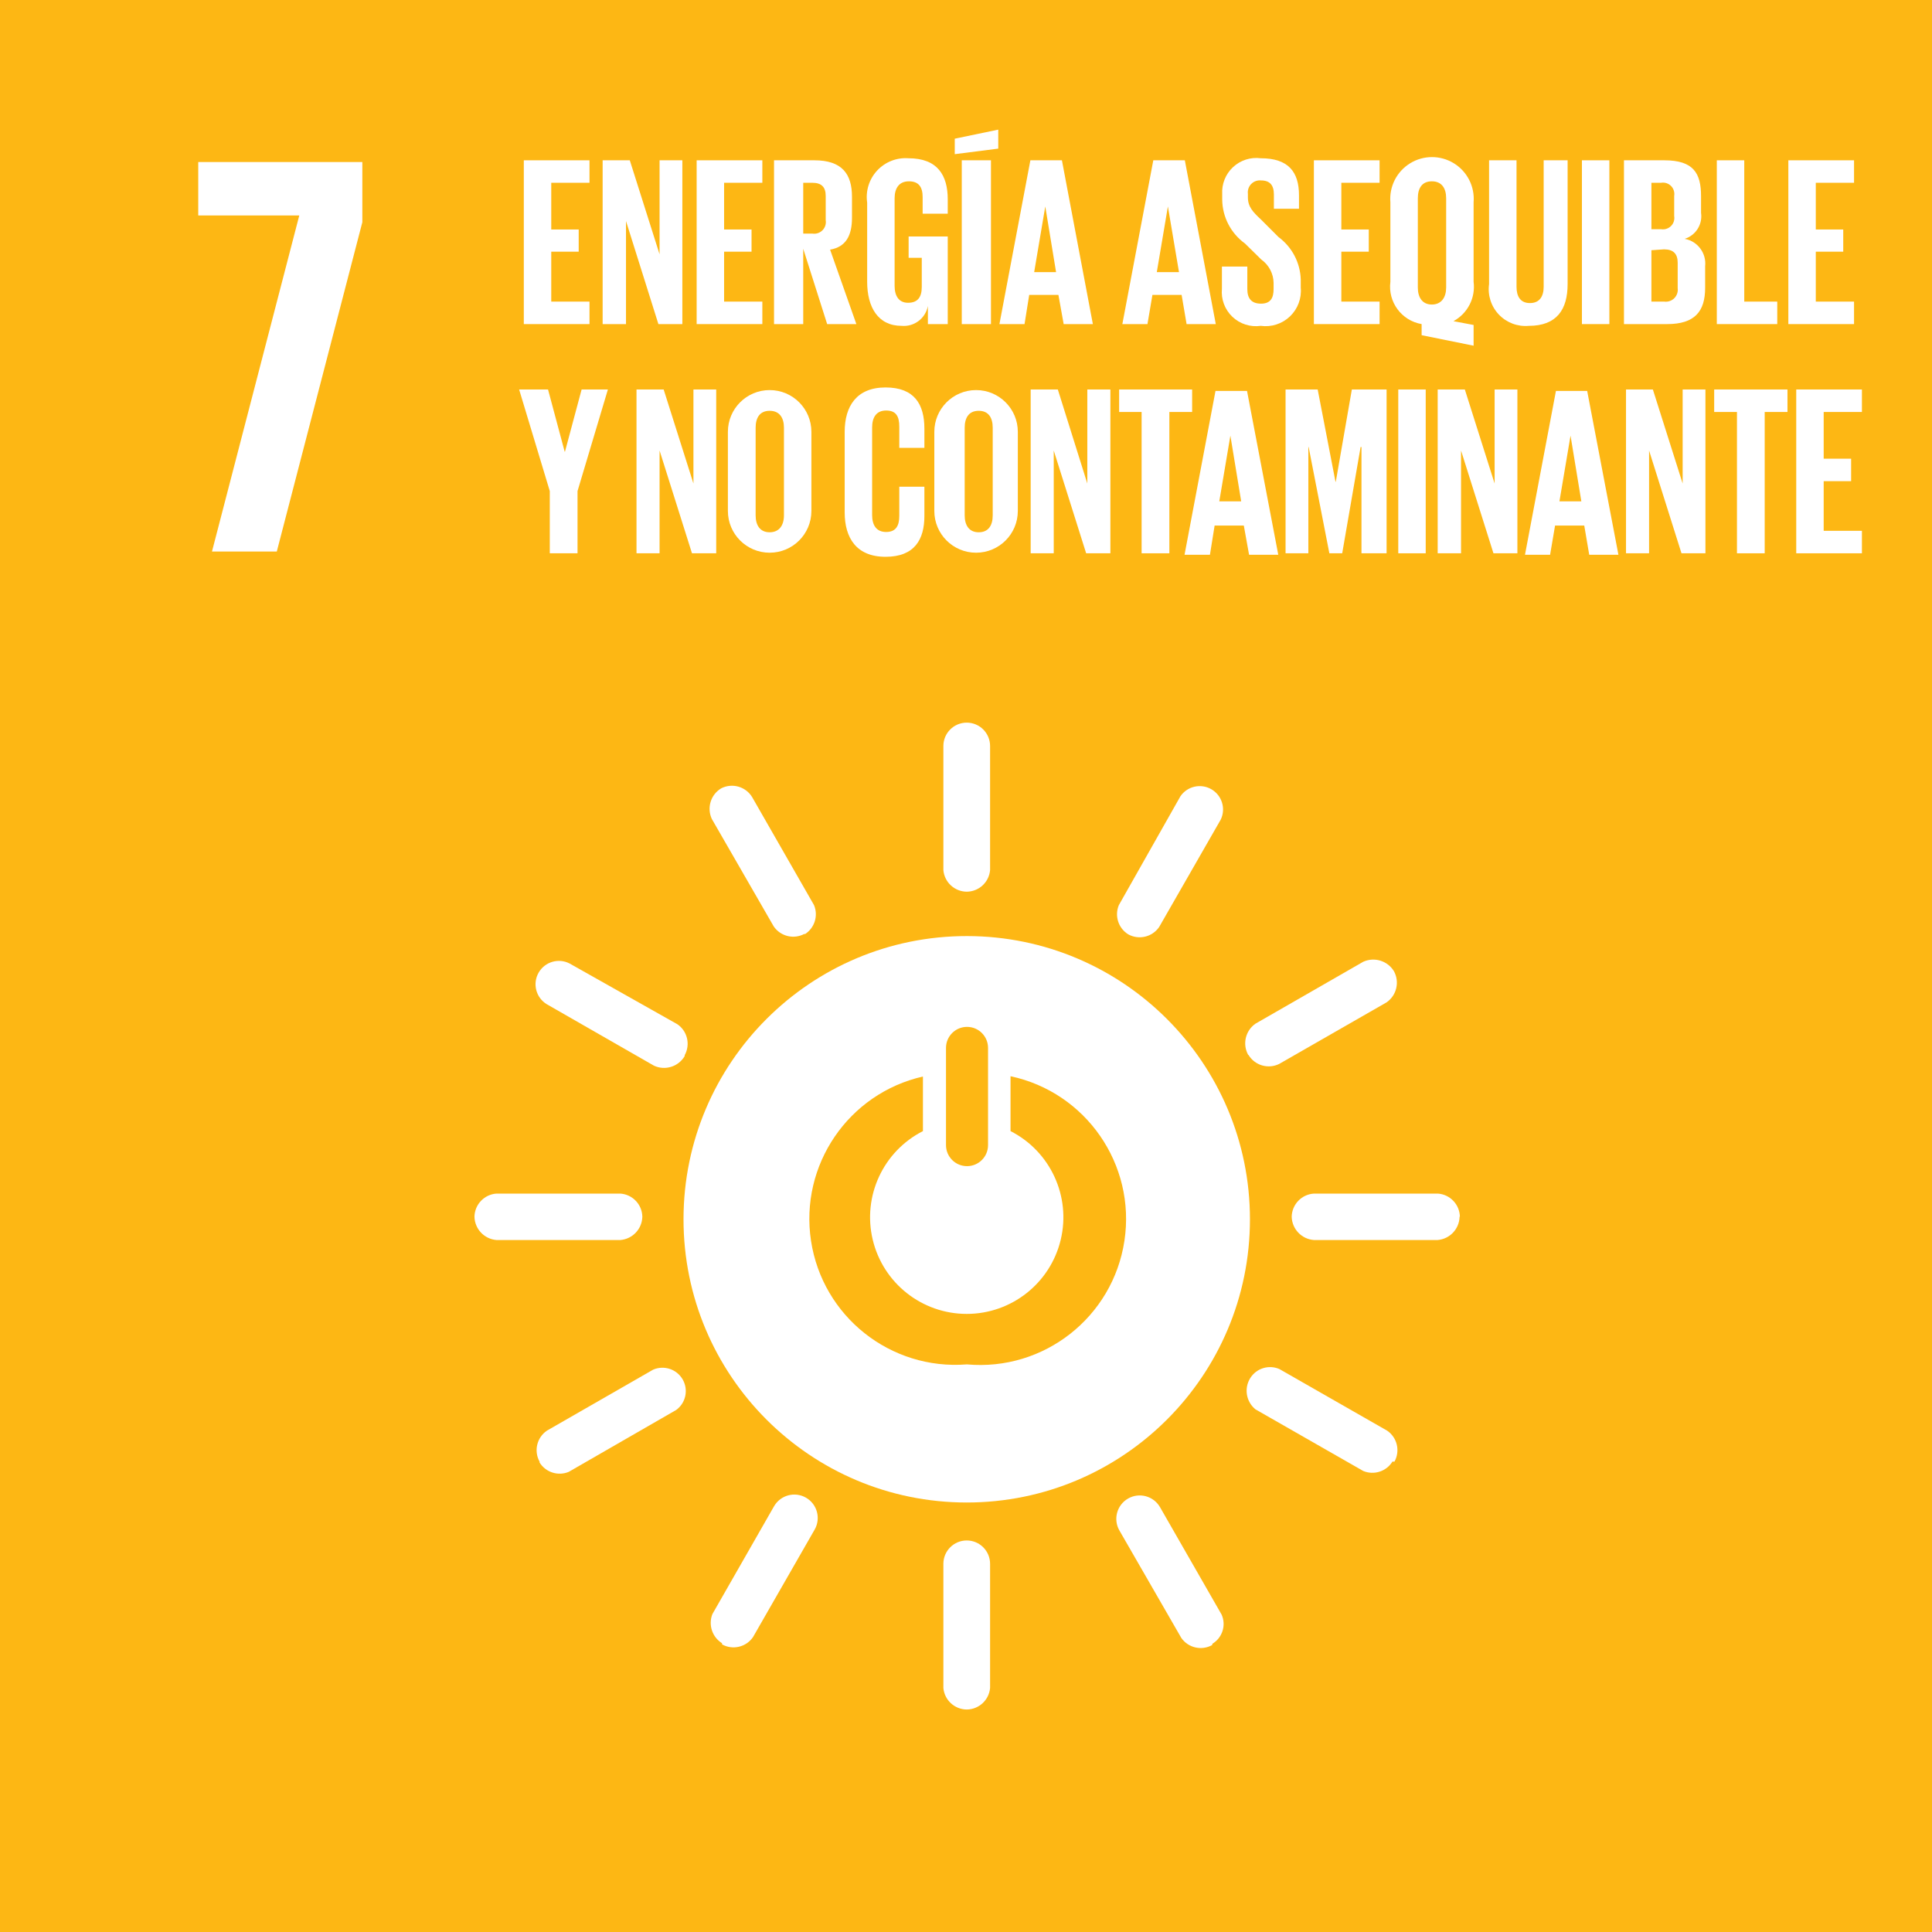
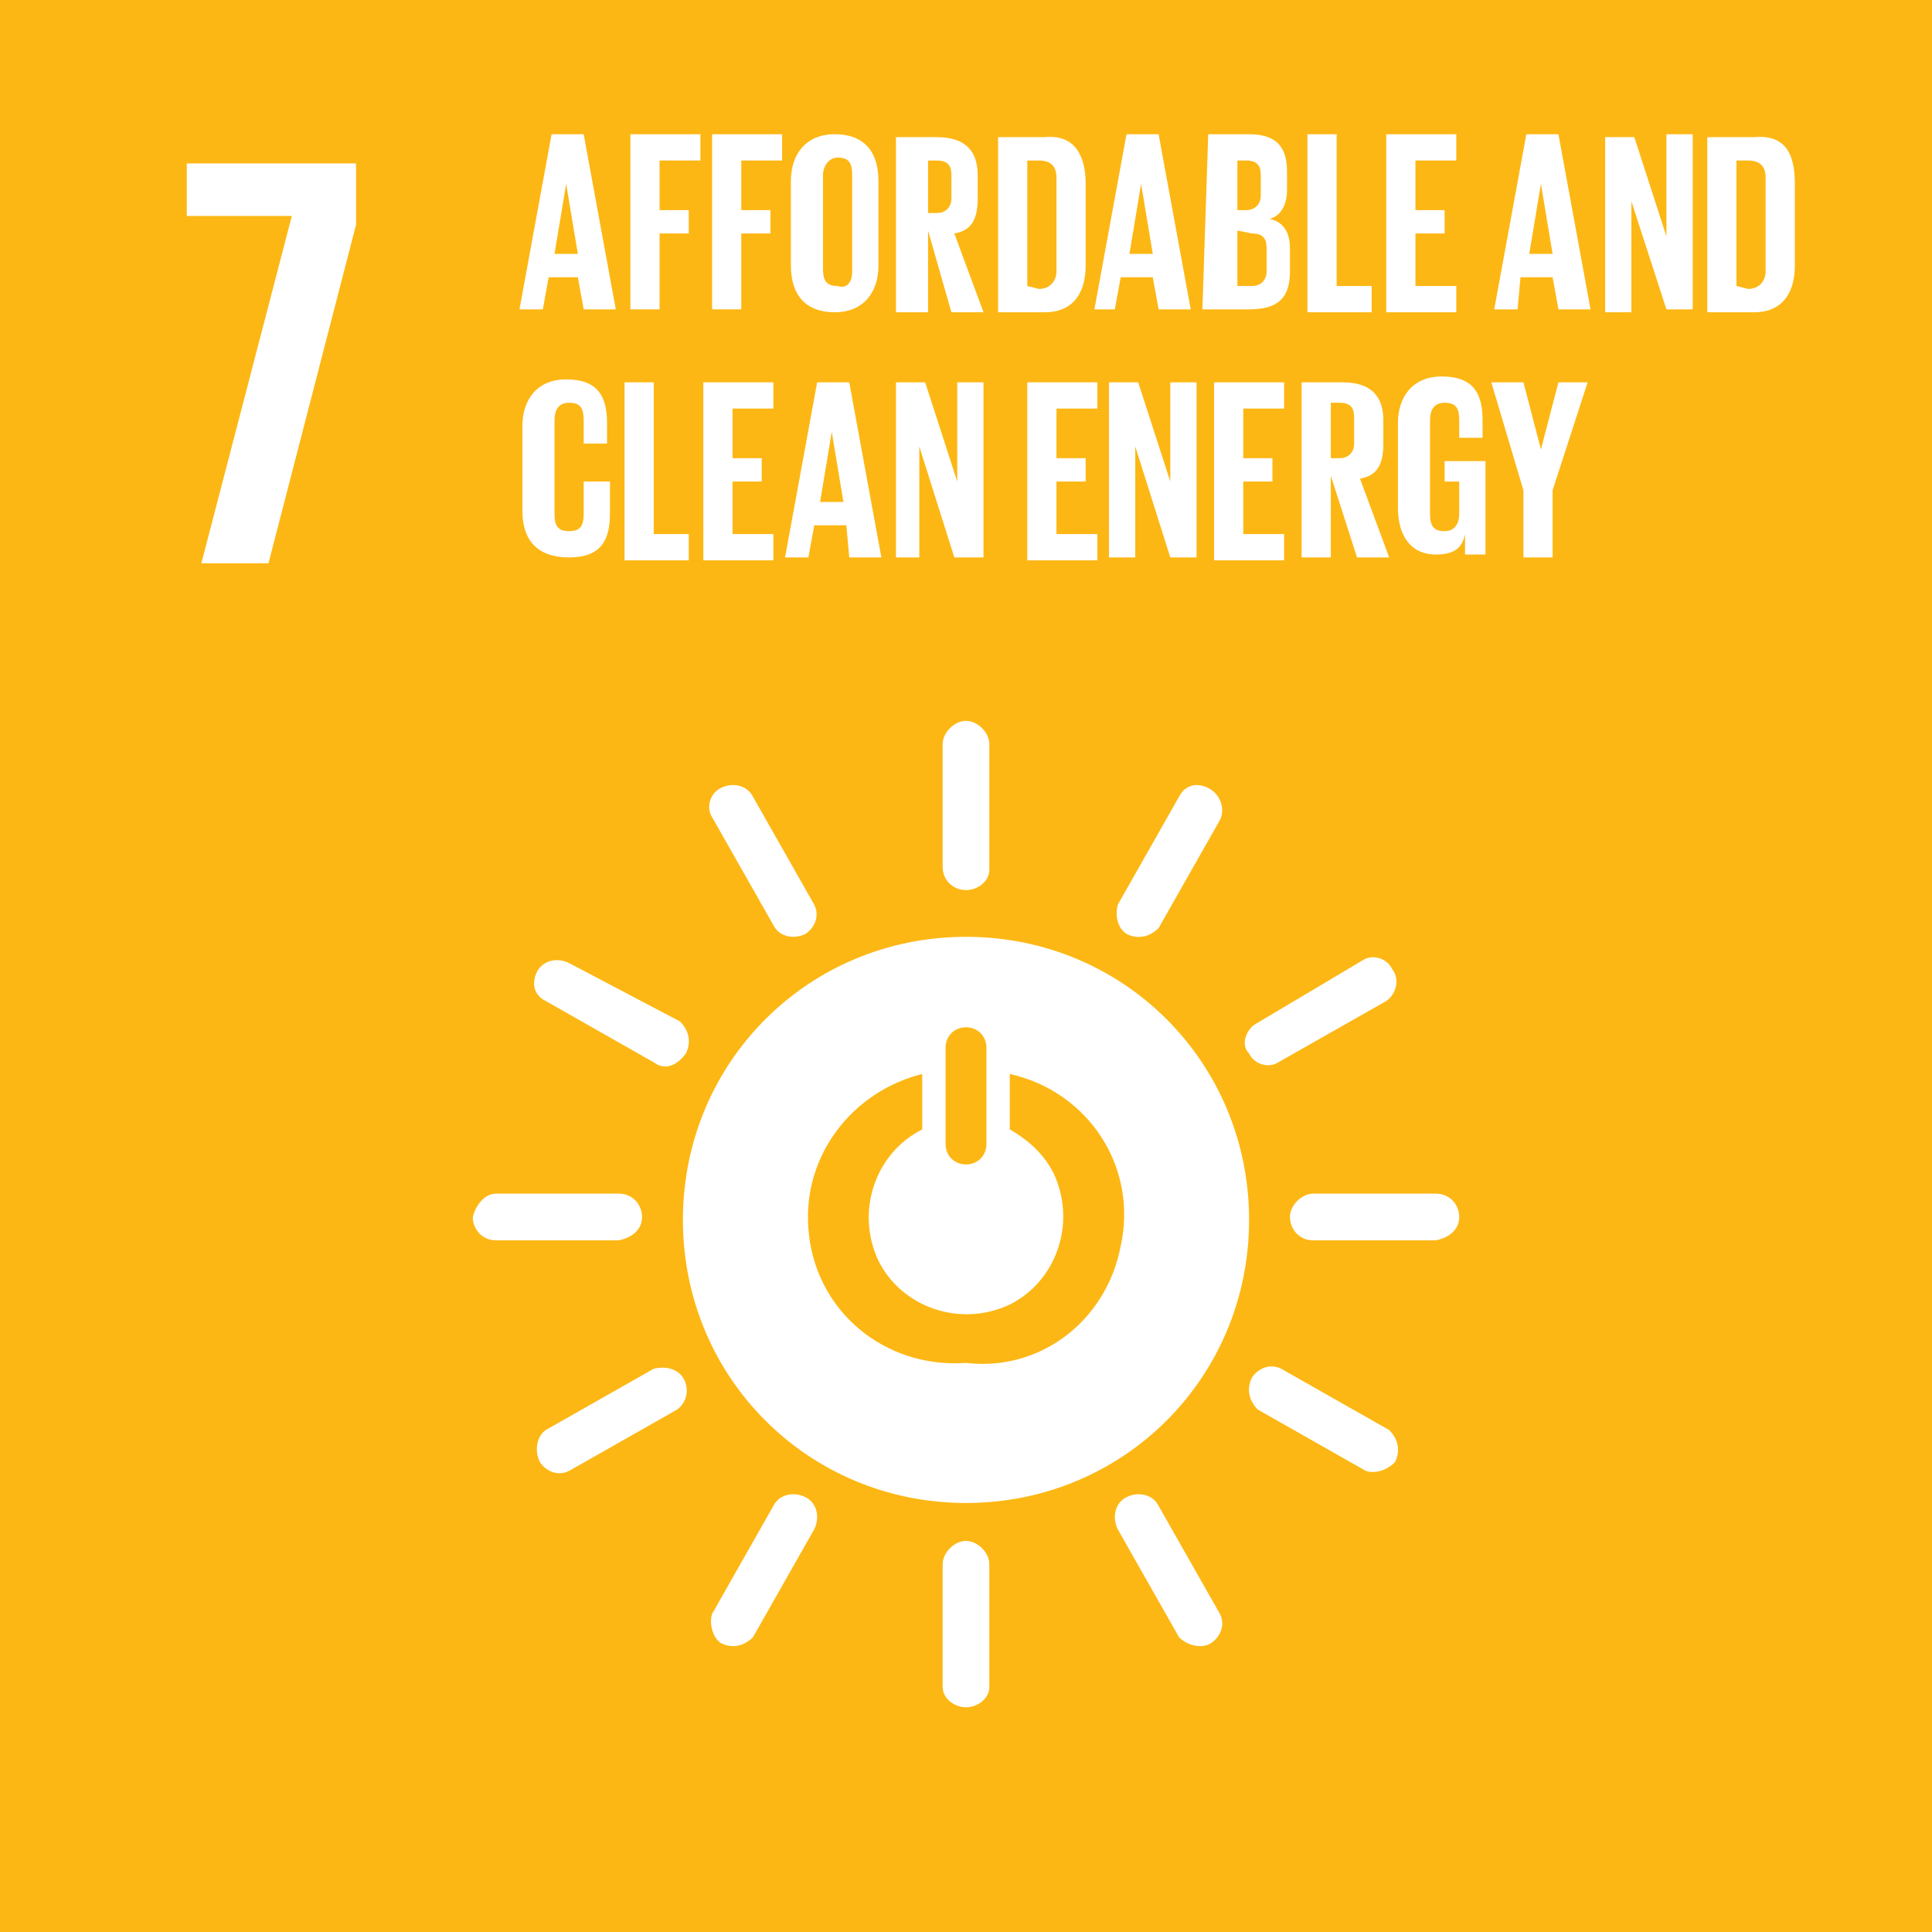
- <svg xmlns="http://www.w3.org/2000/svg" viewBox="0 0 66.17 66.17">
-   <defs>
-     <style>.cls-1{fill:#fdb714;}.cls-2{fill:#fff;}</style>
-   </defs>
-   <g id="Layer_2" data-name="Layer 2">
-     <g id="Layer_1-2" data-name="Layer 1">
-       <rect class="cls-1" width="66.17" height="66.17" />
-       <path class="cls-2" d="M33.11,46.73a5,5,0,0,1-1.5-9.86v1.87a3.31,3.31,0,1,0,3,0V36.86a5,5,0,0,1-1.49,9.87m-.72-10.84a.72.72,0,0,1,1.44,0v3.33a.72.72,0,0,1-1.44,0Zm.72-3.83a9.7,9.7,0,1,0,9.69,9.7,9.7,9.7,0,0,0-9.69-9.7" />
-       <path class="cls-2" d="M22,41.67a.81.81,0,0,0-.75-.79H17a.81.81,0,0,0-.75.79.82.82,0,0,0,.75.8h4.25a.82.82,0,0,0,.75-.8" />
-       <path class="cls-2" d="M50,41.67a.81.81,0,0,0-.75-.79H45a.81.81,0,0,0-.76.79.82.82,0,0,0,.76.8h4.24a.82.82,0,0,0,.75-.8" />
-       <path class="cls-2" d="M33.11,58.55a.81.81,0,0,0,.8-.74V53.56a.8.8,0,0,0-1.6,0v4.25a.81.81,0,0,0,.8.74" />
-       <path class="cls-2" d="M47.76,50.06A.81.81,0,0,0,47.51,49l-3.69-2.11a.8.8,0,0,0-1,.31A.82.82,0,0,0,43,48.27l3.69,2.11a.81.81,0,0,0,1-.32" />
-       <path class="cls-2" d="M24.73,56.32a.81.81,0,0,0,1.06-.25l2.11-3.68a.8.8,0,0,0-1.39-.8L24.4,55.28a.82.82,0,0,0,.33,1" />
-       <path class="cls-2" d="M41.52,56.3a.79.79,0,0,0,.32-1l-2.11-3.68a.8.8,0,0,0-1.39.8l2.12,3.68a.81.81,0,0,0,1.06.24" />
-       <path class="cls-2" d="M18.48,50.09a.81.81,0,0,0,1,.32l3.68-2.12a.8.8,0,0,0-.79-1.38L18.73,49a.81.81,0,0,0-.25,1.06" />
-       <path class="cls-2" d="M33.11,30.54a.81.81,0,0,0,.8-.74V25.55a.8.8,0,0,0-1.6,0V29.8a.81.81,0,0,0,.8.74" />
-       <path class="cls-2" d="M23.45,36.14a.81.81,0,0,0-.25-1.06L19.51,33a.8.8,0,0,0-.79,1.39l3.68,2.11a.82.82,0,0,0,1.05-.33" />
-       <path class="cls-2" d="M38.64,32a.81.81,0,0,0,1.06-.25l2.11-3.68a.8.8,0,0,0-1.38-.8L38.32,31a.81.81,0,0,0,.32,1" />
-       <path class="cls-2" d="M27.56,32a.81.81,0,0,0,.32-1L25.76,27.3A.81.81,0,0,0,24.7,27a.82.82,0,0,0-.32,1.05l2.12,3.68a.81.81,0,0,0,1.06.25" />
-       <path class="cls-2" d="M42.76,36.13a.81.81,0,0,0,1.05.31l3.68-2.11a.82.82,0,0,0,.25-1.07.83.83,0,0,0-1.05-.32L43,35.06a.82.82,0,0,0-.25,1.07" />
-       <polygon class="cls-2" points="6.79 7.38 10.25 7.38 7.26 18.89 9.48 18.89 12.41 7.61 12.41 5.55 6.79 5.55 6.79 7.38" />
-       <polygon class="cls-2" points="17.94 5.49 20.19 5.49 20.19 6.26 18.88 6.26 18.88 7.86 19.82 7.86 19.82 8.62 18.88 8.62 18.88 10.33 20.19 10.33 20.19 11.1 17.94 11.1 17.94 5.49" />
-       <polygon class="cls-2" points="21.44 7.57 21.44 11.1 20.64 11.1 20.64 5.49 21.57 5.49 22.59 8.71 22.59 5.49 23.37 5.49 23.37 11.1 22.55 11.1 21.44 7.57" />
-       <polygon class="cls-2" points="23.86 5.49 26.11 5.49 26.11 6.26 24.8 6.26 24.8 7.86 25.74 7.86 25.74 8.62 24.8 8.62 24.8 10.33 26.11 10.33 26.11 11.1 23.86 11.1 23.86 5.49" />
-       <path class="cls-2" d="M27.51,6.26V8h.31a.4.4,0,0,0,.46-.46V6.71c0-.3-.14-.45-.46-.45Zm0,2.26V11.1h-1V5.49h1.38c.95,0,1.29.47,1.29,1.25v.72c0,.61-.21,1-.75,1.09l.9,2.55h-1Z" />
-       <path class="cls-2" d="M31.12,8.1h1.34v3h-.68v-.62a.84.84,0,0,1-.9.68c-.81,0-1.18-.64-1.18-1.51V6.94a1.33,1.33,0,0,1,1.41-1.52c1,0,1.35.58,1.35,1.41v.49H31.6V6.75c0-.34-.13-.54-.47-.54s-.49.24-.49.58v3c0,.34.14.58.46.58s.47-.18.47-.54v-1h-.45Z" />
-       <path class="cls-2" d="M32.94,5.49h1V11.1h-1Zm1.25-.4-1.49.19V4.75l1.49-.31Z" />
-       <path class="cls-2" d="M35.42,9.32h.75L35.8,7.07h0ZM34.23,11.1l1.06-5.61h1.08l1.06,5.61h-1l-.18-1h-1l-.16,1Z" />
-       <path class="cls-2" d="M39.62,9.32h.76L40,7.07h0ZM38.44,11.1,39.5,5.49h1.08l1.06,5.61h-1l-.17-1h-1l-.17,1Z" />
-       <path class="cls-2" d="M41.85,9.89V9.13h.87V9.9c0,.32.14.5.47.5s.43-.2.43-.5V9.69a1,1,0,0,0-.42-.8l-.56-.55a1.88,1.88,0,0,1-.78-1.5V6.65a1.17,1.17,0,0,1,1.32-1.23c.94,0,1.31.46,1.31,1.27v.46h-.86V6.66c0-.32-.14-.48-.44-.48a.41.41,0,0,0-.45.46v.12c0,.32.17.5.45.76l.6.6a1.88,1.88,0,0,1,.76,1.45v.28a1.21,1.21,0,0,1-1.37,1.31,1.17,1.17,0,0,1-1.33-1.27" />
-       <polygon class="cls-2" points="45 5.49 47.25 5.49 47.25 6.26 45.94 6.26 45.94 7.86 46.88 7.86 46.88 8.62 45.94 8.62 45.94 10.33 47.25 10.33 47.25 11.1 45 11.1 45 5.49" />
-       <path class="cls-2" d="M49.53,9.85V6.79c0-.34-.15-.58-.49-.58s-.48.24-.48.58V9.85c0,.33.15.58.48.58s.49-.25.49-.58m-.84,1.63V11.1a1.3,1.3,0,0,1-1.07-1.45V6.93a1.43,1.43,0,1,1,2.85,0V9.65A1.34,1.34,0,0,1,49.78,11l.69.13v.71Z" />
-       <path class="cls-2" d="M53.69,5.49V9.73c0,.87-.37,1.43-1.33,1.43A1.26,1.26,0,0,1,51,9.73V5.49h.94V9.82c0,.33.13.56.46.56s.47-.23.47-.56V5.49Z" />
-       <rect class="cls-2" x="54.18" y="5.49" width="0.94" height="5.61" />
-       <path class="cls-2" d="M56.56,8.57v1.76H57a.41.41,0,0,0,.46-.46V9c0-.3-.14-.46-.47-.46Zm0-.72h.33a.39.39,0,0,0,.45-.45V6.71a.39.39,0,0,0-.45-.45h-.33Zm-.94-2.36H57c1,0,1.26.44,1.26,1.23v.57a.81.81,0,0,1-.56.89.86.86,0,0,1,.7.94v.74c0,.8-.35,1.24-1.3,1.24H55.62Z" />
-       <polygon class="cls-2" points="58.8 5.49 59.74 5.49 59.74 10.33 60.87 10.33 60.87 11.1 58.8 11.1 58.8 5.49" />
-       <polygon class="cls-2" points="61.25 5.49 63.5 5.49 63.5 6.26 62.19 6.26 62.19 7.86 63.13 7.86 63.13 8.62 62.19 8.62 62.19 10.33 63.5 10.33 63.5 11.1 61.25 11.1 61.25 5.49" />
-       <polygon class="cls-2" points="19.78 16.82 19.78 18.95 18.83 18.95 18.83 16.82 17.78 13.34 18.77 13.34 19.34 15.47 19.35 15.47 19.92 13.34 20.82 13.34 19.78 16.82" />
-       <polygon class="cls-2" points="22.59 15.43 22.59 18.95 21.8 18.95 21.8 13.34 22.73 13.34 23.75 16.56 23.75 13.34 24.53 13.34 24.53 18.95 23.7 18.95 22.59 15.43" />
-       <path class="cls-2" d="M26.85,17.65v-3c0-.34-.15-.58-.49-.58s-.48.24-.48.58v3c0,.34.15.58.48.58s.49-.24.49-.58m-1.92-.15V14.79a1.43,1.43,0,1,1,2.86,0V17.5a1.43,1.43,0,1,1-2.86,0" />
-       <path class="cls-2" d="M28.93,17.5V14.79c0-.88.41-1.52,1.4-1.52s1.33.58,1.33,1.41v.66H30.8v-.73c0-.35-.11-.55-.45-.55s-.48.24-.48.58v3c0,.34.14.58.48.58s.45-.22.45-.55v-1h.86v1c0,.8-.33,1.4-1.33,1.4s-1.4-.65-1.4-1.52" />
-       <path class="cls-2" d="M34,17.65v-3c0-.34-.14-.58-.48-.58s-.48.24-.48.58v3c0,.34.15.58.48.58S34,18,34,17.65M32,17.5V14.79a1.43,1.43,0,1,1,2.86,0V17.5a1.43,1.43,0,1,1-2.86,0" />
-       <polygon class="cls-2" points="36.09 15.43 36.09 18.95 35.3 18.95 35.3 13.34 36.23 13.34 37.24 16.56 37.24 13.34 38.03 13.34 38.03 18.95 37.2 18.95 36.09 15.43" />
-       <polygon class="cls-2" points="38.33 13.34 40.83 13.34 40.83 14.11 40.05 14.11 40.05 18.95 39.1 18.95 39.1 14.11 38.33 14.11 38.33 13.34" />
-       <path class="cls-2" d="M41.76,17.17h.75l-.37-2.25h0ZM40.57,19l1.06-5.61h1.08L43.78,19h-1l-.18-1h-1l-.16,1Z" />
-       <polygon class="cls-2" points="46.63 15.31 46.6 15.31 45.97 18.95 45.53 18.95 44.82 15.31 44.81 15.31 44.81 18.95 44.03 18.95 44.03 13.34 45.13 13.34 45.74 16.5 45.75 16.5 46.3 13.34 47.49 13.34 47.49 18.95 46.63 18.95 46.63 15.31" />
-       <rect class="cls-2" x="47.89" y="13.34" width="0.94" height="5.61" />
-       <polygon class="cls-2" points="50.04 15.43 50.04 18.95 49.24 18.95 49.24 13.34 50.17 13.34 51.19 16.56 51.19 13.34 51.97 13.34 51.97 18.95 51.15 18.95 50.04 15.43" />
-       <path class="cls-2" d="M53.41,17.17h.75l-.37-2.25h0ZM52.23,19l1.06-5.61h1.07L55.43,19h-1l-.17-1h-1l-.17,1Z" />
-       <polygon class="cls-2" points="56.48 15.43 56.48 18.95 55.69 18.95 55.69 13.34 56.61 13.34 57.63 16.56 57.63 13.34 58.41 13.34 58.41 18.95 57.59 18.95 56.48 15.43" />
-       <polygon class="cls-2" points="58.71 13.34 61.22 13.34 61.22 14.11 60.44 14.11 60.44 18.95 59.49 18.95 59.49 14.11 58.71 14.11 58.71 13.34" />
-       <polygon class="cls-2" points="61.52 13.34 63.77 13.34 63.77 14.11 62.46 14.11 62.46 15.71 63.4 15.71 63.4 16.48 62.46 16.48 62.46 18.18 63.77 18.18 63.77 18.95 61.52 18.95 61.52 13.34" />
-     </g>
+ <svg xmlns="http://www.w3.org/2000/svg" version="1.1" id="Capa_1" x="0px" y="0px" viewBox="0 0 66.2 66.2" style="enable-background:new 0 0 66.2 66.2;" xml:space="preserve">
+   <style type="text/css">
+ 	.st0{fill:#FDB714;}
+ 	.st1{fill:#FFFFFF;}
+ </style>
+   <rect class="st0" width="66.2" height="66.2" />
+   <path class="st1" d="M33.1,46.7c-2.8,0.2-5.2-1.8-5.4-4.6c-0.2-2.5,1.5-4.7,3.9-5.3v1.9c-1.6,0.8-2.3,2.8-1.5,4.5  c0.8,1.6,2.8,2.3,4.5,1.5c1.6-0.8,2.3-2.8,1.5-4.5c-0.3-0.6-0.8-1.1-1.5-1.5v-1.9c2.7,0.6,4.4,3.2,3.8,5.9  C37.9,45.3,35.6,47,33.1,46.7 M32.4,35.9c0-0.4,0.3-0.7,0.7-0.7c0.4,0,0.7,0.3,0.7,0.7v3.3c0,0.4-0.3,0.7-0.7,0.7  c-0.4,0-0.7-0.3-0.7-0.7V35.9z M33.1,32.1c-5.4,0-9.7,4.3-9.7,9.7s4.3,9.7,9.7,9.7c5.4,0,9.7-4.3,9.7-9.7c0,0,0,0,0,0  C42.8,36.4,38.5,32.1,33.1,32.1" />
+   <path class="st1" d="M22,41.7c0-0.4-0.3-0.8-0.8-0.8H17c-0.4,0-0.7,0.4-0.8,0.8c0,0.4,0.3,0.8,0.8,0.8h4.2  C21.7,42.4,22,42.1,22,41.7" />
+   <path class="st1" d="M50,41.7c0-0.4-0.3-0.8-0.8-0.8H45c-0.4,0-0.8,0.4-0.8,0.8c0,0.4,0.3,0.8,0.8,0.8h4.2  C49.7,42.4,50,42.1,50,41.7" />
+   <path class="st1" d="M33.1,58.5c0.4,0,0.8-0.3,0.8-0.7v-4.2c0-0.4-0.4-0.8-0.8-0.8c-0.4,0-0.8,0.4-0.8,0.8v4.2  C32.3,58.2,32.7,58.5,33.1,58.5" />
+   <path class="st1" d="M47.8,50.1c0.2-0.4,0.1-0.8-0.2-1.1l-3.7-2.1c-0.4-0.2-0.8,0-1,0.3c-0.2,0.4-0.1,0.8,0.2,1.1l3.7,2.1  C47.1,50.5,47.5,50.4,47.8,50.1" />
+   <path class="st1" d="M24.7,56.3c0.4,0.2,0.8,0.1,1.1-0.2l2.1-3.7c0.2-0.4,0.1-0.9-0.3-1.1c-0.4-0.2-0.9-0.1-1.1,0.3l0,0l-2.1,3.7  C24.3,55.6,24.4,56.1,24.7,56.3" />
+   <path class="st1" d="M41.5,56.3c0.3-0.2,0.5-0.6,0.3-1l-2.1-3.7c-0.2-0.4-0.7-0.5-1.1-0.3c-0.4,0.2-0.5,0.7-0.3,1.1l0,0l2.1,3.7  C40.7,56.4,41.2,56.5,41.5,56.3" />
+   <path class="st1" d="M18.5,50.1c0.2,0.3,0.6,0.5,1,0.3l3.7-2.1c0.4-0.3,0.4-0.8,0.2-1.1c-0.2-0.3-0.6-0.4-1-0.3L18.7,49  C18.4,49.2,18.3,49.7,18.5,50.1" />
+   <path class="st1" d="M33.1,30.5c0.4,0,0.8-0.3,0.8-0.7v-4.3c0-0.4-0.4-0.8-0.8-0.8c-0.4,0-0.8,0.4-0.8,0.8v4.2  C32.3,30.2,32.7,30.5,33.1,30.5" />
+   <path class="st1" d="M23.5,36.1c0.2-0.4,0.1-0.8-0.2-1.1L19.5,33c-0.4-0.2-0.9-0.1-1.1,0.3c-0.2,0.4-0.1,0.8,0.3,1l3.7,2.1  C22.8,36.7,23.2,36.5,23.5,36.1" />
+   <path class="st1" d="M38.6,32c0.4,0.2,0.8,0.1,1.1-0.2l2.1-3.7c0.2-0.4,0-0.9-0.4-1.1c-0.4-0.2-0.8-0.1-1,0.3L38.3,31  C38.2,31.4,38.3,31.8,38.6,32" />
+   <path class="st1" d="M27.6,32c0.3-0.2,0.5-0.6,0.3-1l-2.1-3.7c-0.2-0.4-0.7-0.5-1.1-0.3c-0.4,0.2-0.5,0.7-0.3,1l2.1,3.7  C26.7,32.1,27.2,32.2,27.6,32" />
+   <path class="st1" d="M42.8,36.1c0.2,0.4,0.7,0.5,1,0.3l3.7-2.1c0.3-0.2,0.5-0.7,0.2-1.1c-0.2-0.4-0.7-0.5-1-0.3L43,35.1  C42.7,35.3,42.5,35.8,42.8,36.1" />
+   <path id="Path_185_1_" class="st1" d="M6.4,7.4H10L6.9,19.3h2.3l3-11.6V5.6H6.4L6.4,7.4L6.4,7.4z" />
+   <g>
+     <path class="st1" d="M17.8,10.6l1.1-6H20l1.1,6h-1.1l-0.2-1.1h-1l-0.2,1.1H17.8z M19,8.7h0.8l-0.4-2.4l0,0L19,8.7z" />
+     <path class="st1" d="M21.6,4.6H24v0.9h-1.4v1.7h1V8h-1v2.6h-1V4.6z" />
+     <path class="st1" d="M24.4,4.6h2.4v0.9h-1.4v1.7h1V8h-1v2.6h-1V4.6z" />
+     <path class="st1" d="M27.1,9.1V6.2c0-0.9,0.5-1.6,1.5-1.6c1.1,0,1.5,0.7,1.5,1.6v2.9c0,0.9-0.5,1.6-1.5,1.6   C27.6,10.7,27.1,10.1,27.1,9.1z M29.2,9.3V6c0-0.4-0.1-0.6-0.5-0.6c-0.3,0-0.5,0.3-0.5,0.6v3.2c0,0.4,0.1,0.6,0.5,0.6   C29,9.9,29.2,9.7,29.2,9.3z" />
+     <path class="st1" d="M31.8,7.9v2.8h-1.1v-6h1.4c1,0,1.4,0.5,1.4,1.3v0.8c0,0.7-0.2,1.1-0.8,1.2l1,2.7h-1.1L31.8,7.9z M31.8,5.5v1.8   h0.3c0.3,0,0.5-0.2,0.5-0.5V6c0-0.3-0.1-0.5-0.5-0.5H31.8z" />
+     <path class="st1" d="M37.2,6.3v2.8c0,0.9-0.4,1.6-1.4,1.6h-1.6v-6h1.6C36.8,4.6,37.2,5.3,37.2,6.3z M35.6,9.9   c0.4,0,0.6-0.3,0.6-0.6V6.1c0-0.3-0.1-0.6-0.6-0.6h-0.4v4.3L35.6,9.9L35.6,9.9z" />
+     <path class="st1" d="M37.5,10.6l1.1-6h1.1l1.1,6h-1.1l-0.2-1.1h-1.1l-0.2,1.1H37.5z M38.7,8.7h0.8l-0.4-2.4l0,0L38.7,8.7z" />
+     <path class="st1" d="M41.4,4.6h1.4c1,0,1.3,0.5,1.3,1.3v0.6c0,0.5-0.2,0.9-0.6,1c0.5,0.1,0.7,0.5,0.7,1v0.8c0,0.9-0.4,1.3-1.4,1.3   h-1.6L41.4,4.6L41.4,4.6z M42.4,7.2h0.3c0.3,0,0.5-0.2,0.5-0.5V6c0-0.3-0.1-0.5-0.5-0.5h-0.3V7.2z M42.4,7.9v1.9h0.5   c0.3,0,0.5-0.2,0.5-0.5V8.5c0-0.3-0.1-0.5-0.5-0.5L42.4,7.9L42.4,7.9z" />
+     <path class="st1" d="M44.8,4.6h1v5.2H47v0.9h-2.2L44.8,4.6L44.8,4.6L44.8,4.6z" />
+     <path class="st1" d="M47.5,4.6h2.4v0.9h-1.4v1.7h1V8h-1v1.8h1.4v0.9h-2.4L47.5,4.6L47.5,4.6z" />
+     <path class="st1" d="M51.2,10.6l1.1-6h1.1l1.1,6h-1.1l-0.2-1.1h-1.1L52,10.6H51.2z M52.4,8.7h0.8l-0.4-2.4l0,0L52.4,8.7z" />
+     <path class="st1" d="M55.9,6.9v3.8H55v-6h1l1.1,3.4V4.6H58v6h-0.9L55.9,6.9z" />
+     <path class="st1" d="M61.5,6.3v2.8c0,0.9-0.4,1.6-1.4,1.6h-1.6v-6h1.6C61.2,4.6,61.5,5.3,61.5,6.3z M59.9,9.9   c0.4,0,0.6-0.3,0.6-0.6V6.1c0-0.3-0.1-0.6-0.6-0.6h-0.4v4.3L59.9,9.9L59.9,9.9z" />
+     <path class="st1" d="M17.9,17.5v-2.9c0-0.9,0.5-1.6,1.5-1.6c1.1,0,1.4,0.6,1.4,1.5v0.7H20v-0.8c0-0.4-0.1-0.6-0.5-0.6   c-0.4,0-0.5,0.3-0.5,0.6v3.2c0,0.4,0.1,0.6,0.5,0.6S20,18,20,17.6v-1.1h0.9v1.1c0,0.9-0.3,1.5-1.4,1.5   C18.4,19.1,17.9,18.5,17.9,17.5z" />
+     <path class="st1" d="M21.4,13.1h1v5.2h1.2v0.9h-2.2L21.4,13.1L21.4,13.1L21.4,13.1z" />
+     <path class="st1" d="M24.1,13.1h2.4v0.9h-1.4v1.7h1v0.8h-1v1.8h1.4v0.9h-2.4V13.1z" />
+     <path class="st1" d="M26.9,19.1l1.1-6h1.1l1.1,6h-1.1L29,18h-1.1l-0.2,1.1H26.9z M28.1,17.2h0.8l-0.4-2.4l0,0L28.1,17.2z" />
+     <path class="st1" d="M31.5,15.3v3.8h-0.8v-6h1l1.1,3.4v-3.4h0.9v6h-1L31.5,15.3z" />
+     <path class="st1" d="M35.2,13.1h2.4v0.9h-1.4v1.7h1v0.8h-1v1.8h1.4v0.9h-2.4V13.1z" />
+     <path class="st1" d="M38.9,15.3v3.8h-0.9v-6h1l1.1,3.4v-3.4H41v6h-0.9L38.9,15.3z" />
+     <path class="st1" d="M41.6,13.1h2.4v0.9h-1.4v1.7h1v0.8h-1v1.8H44v0.9h-2.4L41.6,13.1L41.6,13.1L41.6,13.1z" />
+     <path class="st1" d="M45.6,16.3v2.8h-1v-6H46c1,0,1.4,0.5,1.4,1.3v0.8c0,0.7-0.2,1.1-0.8,1.2l1,2.7h-1.1L45.6,16.3z M45.6,13.9v1.8   h0.3c0.3,0,0.5-0.2,0.5-0.5v-0.9c0-0.3-0.1-0.5-0.5-0.5H45.6z" />
+     <path class="st1" d="M49.5,15.8h1.4v3.2h-0.7v-0.7c-0.1,0.5-0.4,0.7-1,0.7c-0.9,0-1.3-0.7-1.3-1.6v-2.9c0-0.9,0.5-1.6,1.5-1.6   c1.1,0,1.4,0.6,1.4,1.5V15H50v-0.6c0-0.4-0.1-0.6-0.5-0.6s-0.5,0.3-0.5,0.6v3.2c0,0.4,0.1,0.6,0.5,0.6c0.3,0,0.5-0.2,0.5-0.6v-1.1   h-0.5L49.5,15.8L49.5,15.8z" />
+     <path class="st1" d="M53.2,16.8v2.3h-1v-2.3l-1.1-3.7h1.1l0.6,2.3l0,0l0.6-2.3h1L53.2,16.8z" />
  </g>
</svg>
